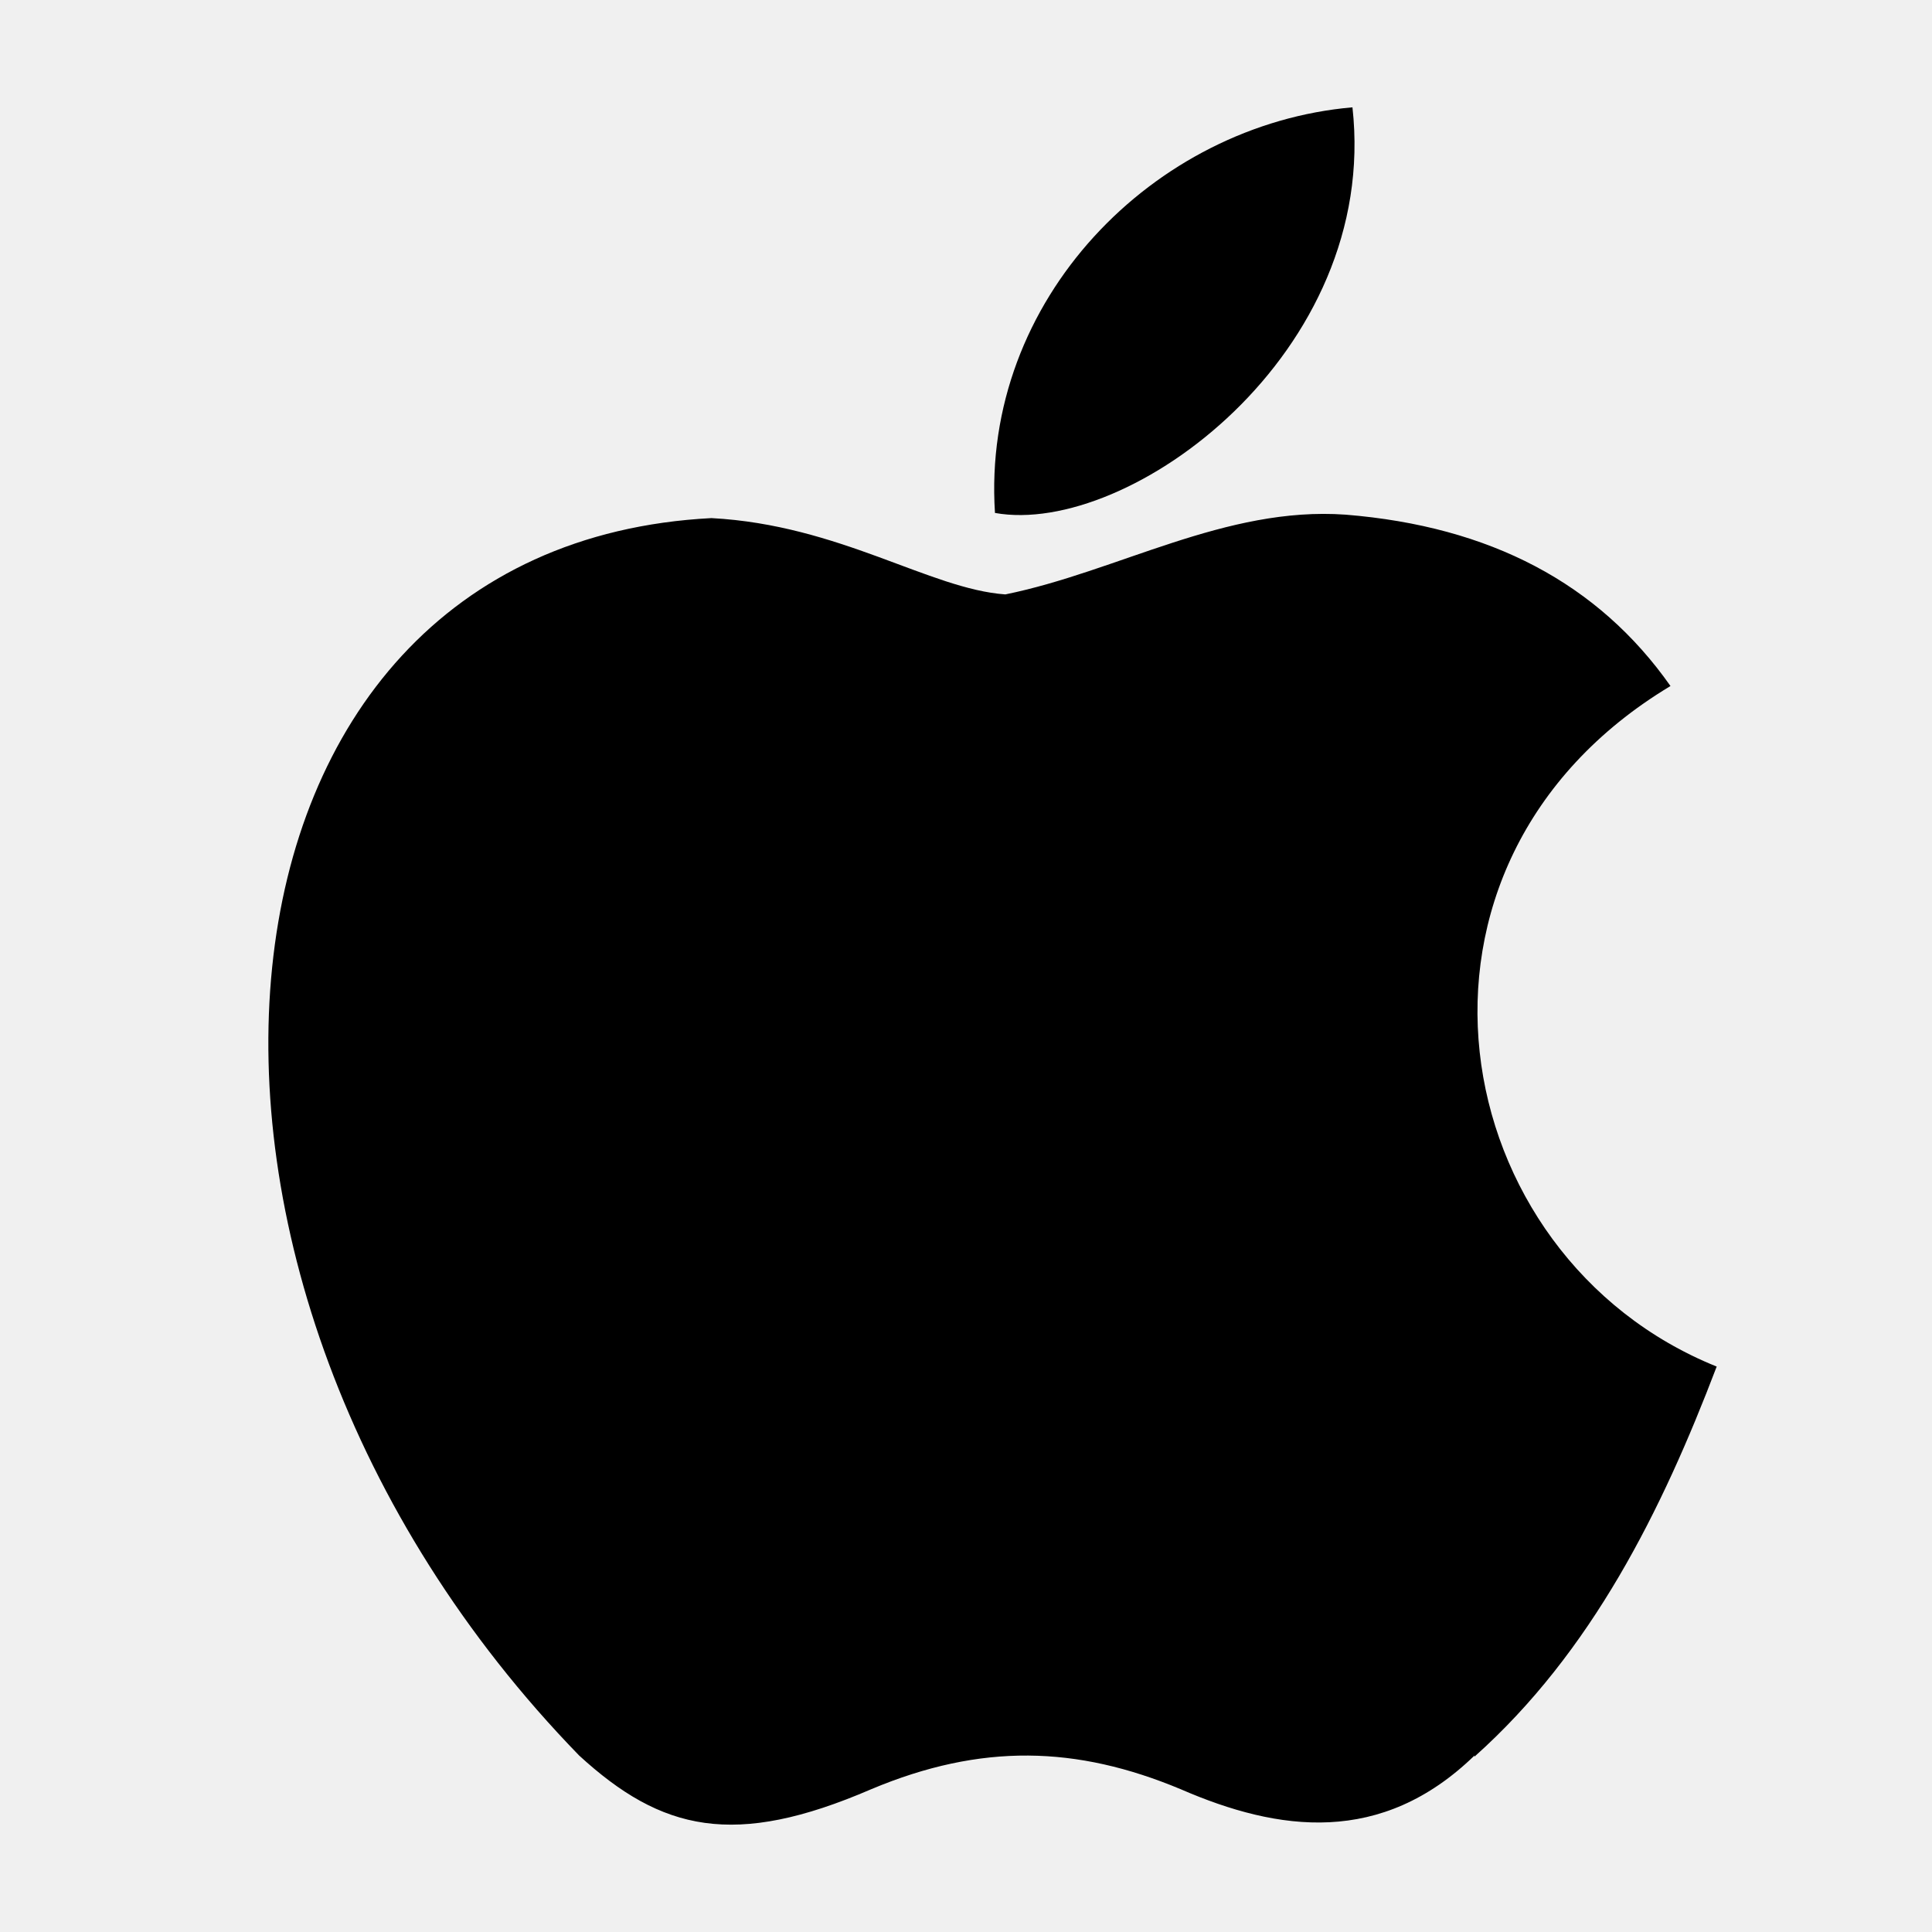
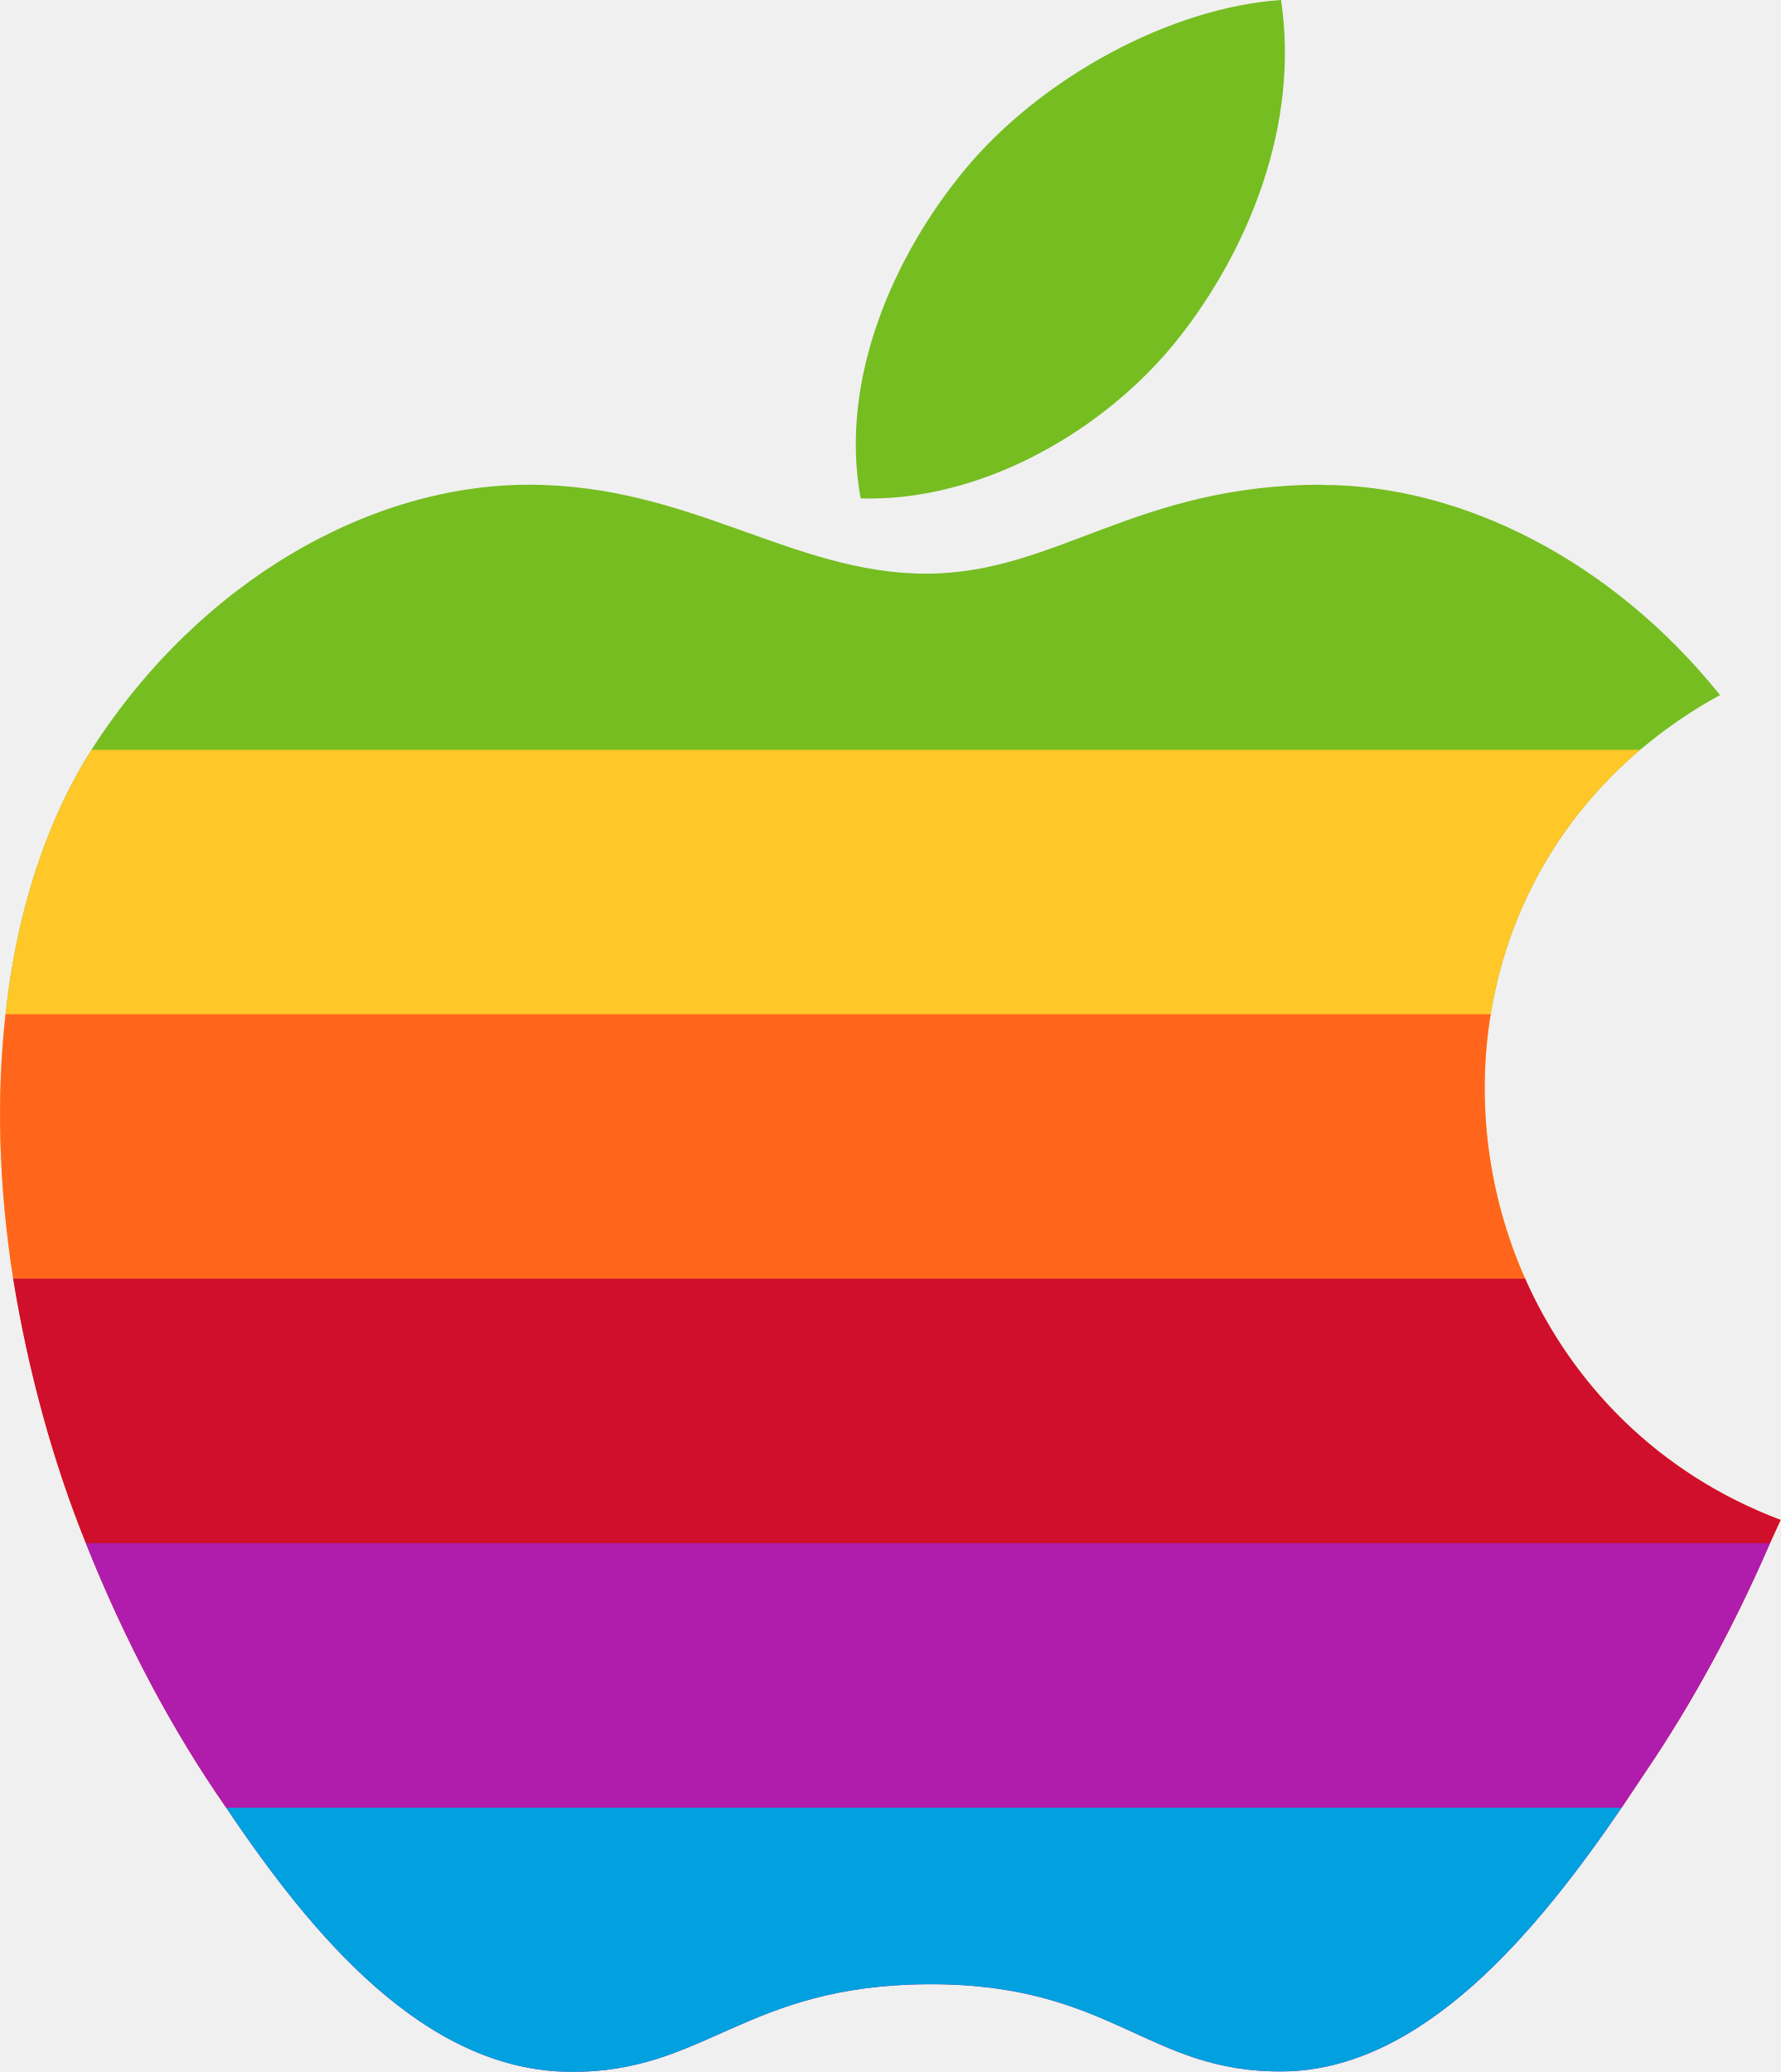
- <svg xmlns="http://www.w3.org/2000/svg" width="36" height="36">
-   <mask id="a" fill="#fff">
-     <path fill-rule="evenodd" d="M0 0h36v36H0z" />
-   </mask>
-   <g mask="url(#a)">
-     <path d="M27.476 32.711c-1.736 1.685-3.65 1.422-5.476.628-1.941-.81-3.715-.861-5.765 0-2.552 1.102-3.907.781-5.444-.628-8.678-8.934-7.397-22.545 2.466-23.057 2.392.128 4.067 1.322 5.476 1.422 2.095-.426 4.1-1.646 6.341-1.486 2.693.218 4.708 1.28 6.053 3.193-5.54 3.33-4.228 10.632.861 12.681-1.018 2.674-2.325 5.316-4.515 7.27zM18.54 9.558C18.28 5.587 21.5 2.32 25.201 2c.51 4.58-4.163 8.006-6.661 7.558z" />
+ <svg xmlns="http://www.w3.org/2000/svg" version="1.2" viewBox="0 0 89.89 104.6">
+   <defs>
+     <clipPath id="a">
+       <path d="M150.97 50.8c-9.07.38-19.66 3.95-25.85 8.6-5.62 4.21-10.26 10.47-8.46 16.56 9.9.19 20.13-3.47 26.07-8.18 5.55-4.4 9.77-10.63 8.24-16.99m3.35 24.48c-15.27 0-21.72 4.49-32.31 4.49-10.92 0-19.23-4.49-32.43-4.49-12.98 0-26.77 4.88-35.51 13.21l-.16.16A24.3 24.3 0 0 0 46.88 102c-.76 4.14-.56 8.66.62 13.35a46 46 0 0 0 5.93 13.35 65 65 0 0 0 11.45 13.35c7 6.45 16.2 13.28 28.04 13.34 11.08.07 14.21-4.37 29.24-4.42s17.87 4.47 28.94 4.4c11.35-.05 20.7-7 27.67-13.32l1.98-1.83a70 70 0 0 0 10.12-11.51l.87-1.18c-9.96-2.32-17.03-6.85-20.85-12.18-3-4.18-4-8.86-2.81-13.35 1.31-4.98 5.3-9.73 12.2-13.35a45 45 0 0 1 6.52-2.76c-8.72-6.72-20.95-10.61-32.48-10.61" />
+     </clipPath>
+   </defs>
+   <g clip-path="url(#a)" transform="matrix(.61862 0 0 1 -28.72 -50.8)">
+     <g stroke-linecap="round">
+       <path fill="#75bd21" d="M24.86 37.45H213.3V102H24.86z" />
+       <path fill="#ffc728" d="M24.86 88.65H213.3v26.7H24.86z" />
+       <path fill="#ff661c" d="M24.86 102H213.3v26.7H24.86z" />
+       <path fill="#cf0f2b" d="M24.86 115.35H213.3v26.7H24.86z" />
+       <path fill="#b01cab" d="M24.86 128.7H213.3v26.68H24.86z" />
+       <path fill="#00a1de" d="M24.86 142.06H213.3v26.68H24.86z" />
+     </g>
  </g>
</svg>
